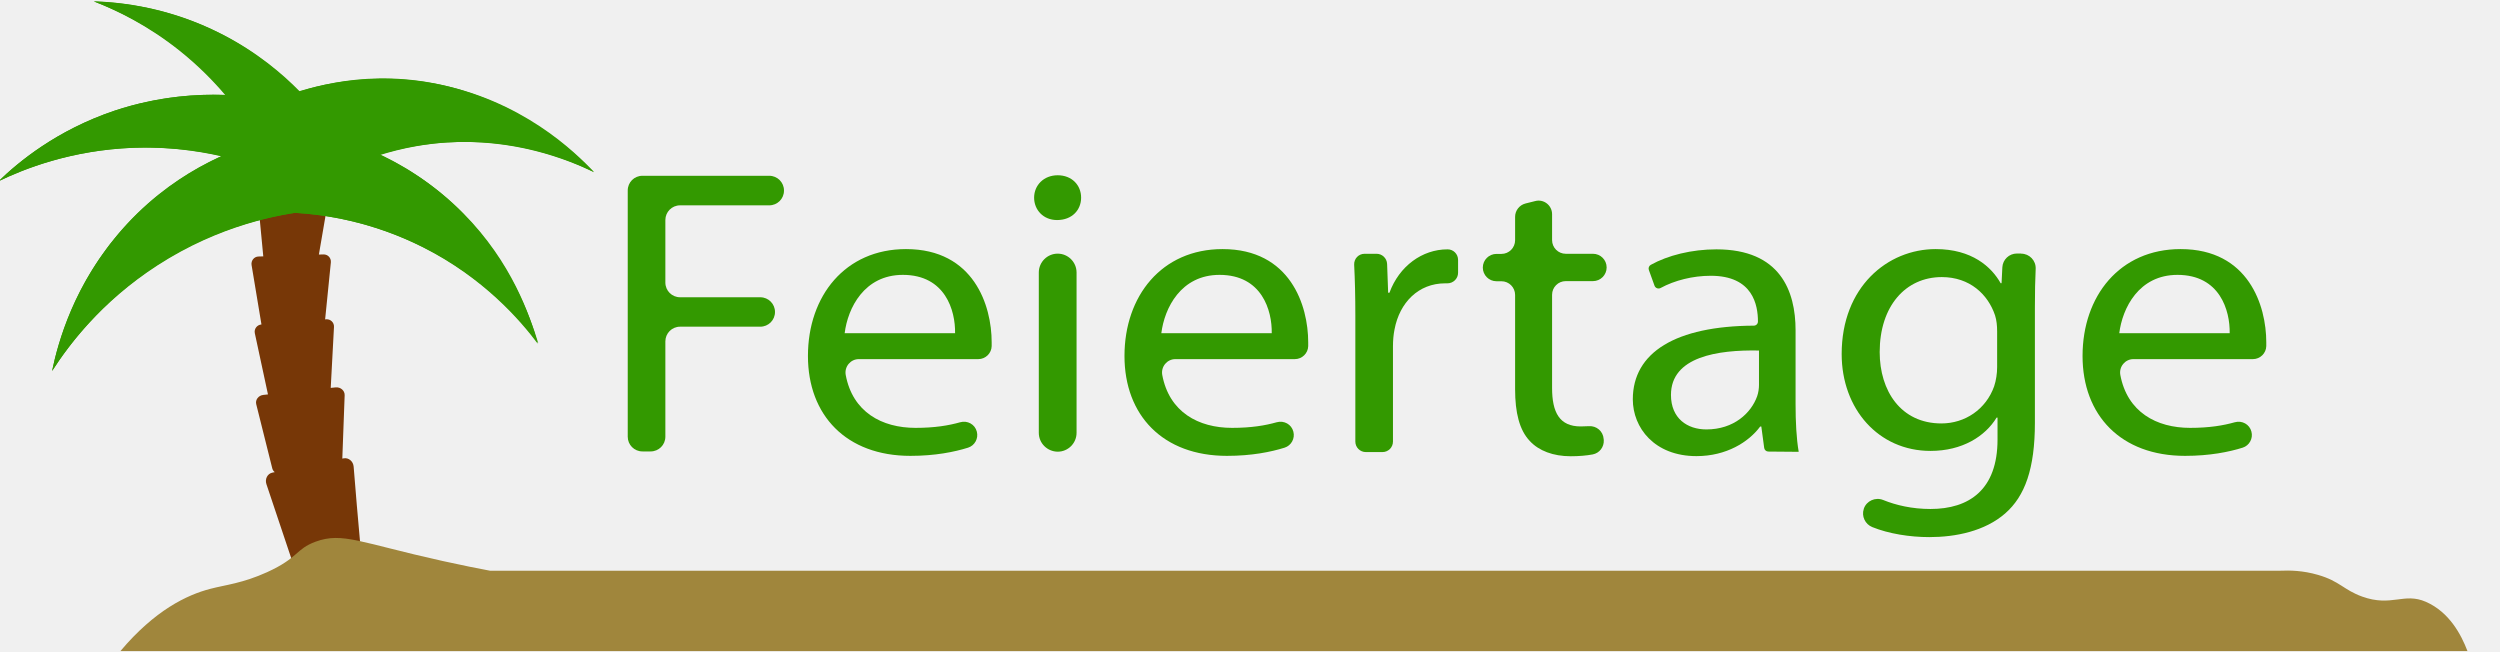
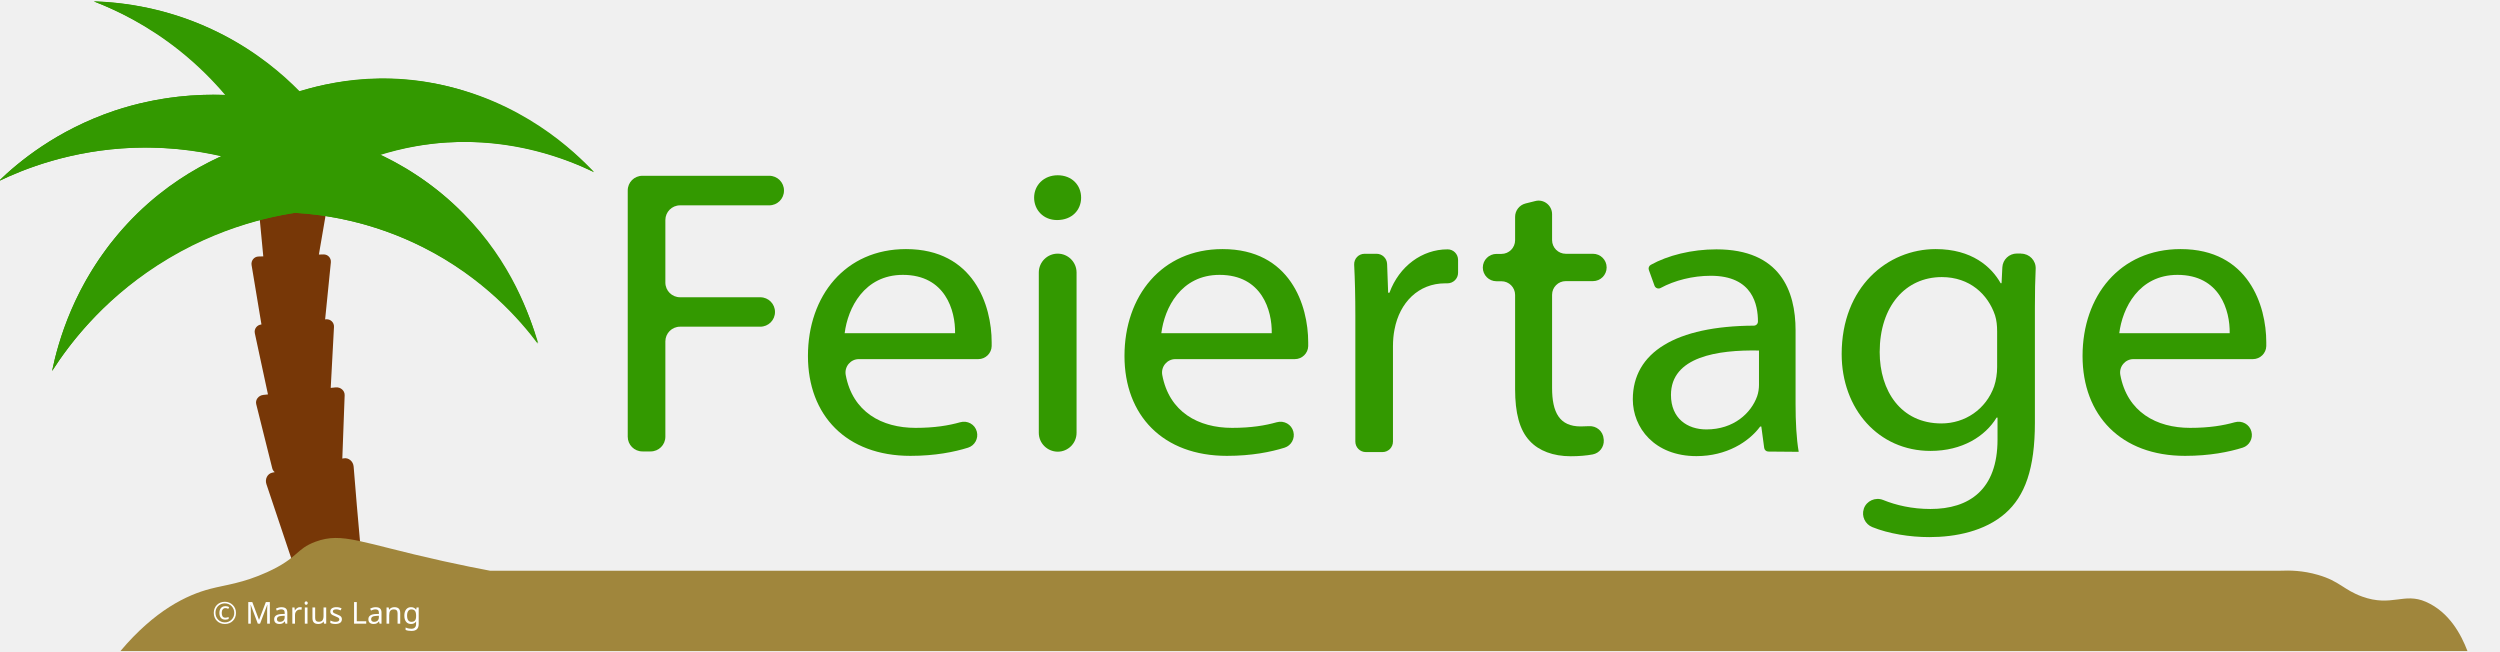
<svg xmlns="http://www.w3.org/2000/svg" version="1.1" id="Ebene_1" x="0px" y="0px" viewBox="0 0 1920 500" style="enable-background:new 0 0 1920 500;" xml:space="preserve">
  <style type="text/css">
	.st0{fill:#773707;}
	.st1{fill:#339900;}
	.st2{fill:#A0863C;}
+ 	.st3{fill:#FFFFFF;}
+ 	.st4{font-family:'MyriadPro-Regular';}
+ 	.st5{font-size:23.24px;}
</style>
  <g>
    <path class="st0" d="M271.6,358.4c-0.3-4.1-3.9-7.1-7.6-6.4l-1.1,0.2c0.6-16.2,1.2-32.4,1.8-48.7c0.1-3.5-3.1-6.3-6.8-6l-3.9,0.4   c0.8-15.6,1.7-31.2,2.5-46.8c0.2-3.4-2.6-6.1-6-5.9l-0.8,0.1c1.5-14.6,2.9-29.2,4.4-43.8c0.3-3.4-2.3-6.2-5.7-6.1l-3.5,0.1   c2-11.5,3.9-23,5.9-34.4c0.5-2.8-1.6-5.5-4.5-5.6l-42.8-1.6c-2.9-0.1-5.2,2.3-4.9,5.2c1.2,12.6,2.4,25.2,3.6,37.8l-3.7,0.1   c-3.4,0.1-5.8,3.2-5.3,6.5c2.5,15.2,5.1,30.4,7.6,45.7l-0.1,0c-3.3,0.3-5.7,3.4-5,6.7c3.4,15.7,6.7,31.3,10.1,47l-3.6,0.4   c-3.7,0.4-6.3,3.8-5.4,7.2c4.1,16.4,8.2,32.8,12.3,49.2c0.3,1.2,1,2.2,1.9,2.9l-1.9,0.4c-3.7,0.8-5.8,4.9-4.5,8.8   c6.3,18.7,12.5,37.4,18.8,56.1c1.1,3.2,4.2,5.2,7.3,4.6l41-8.4c3.1-0.6,5.1-3.6,4.9-7.1C274.8,397.7,273.2,378,271.6,358.4z" />
  </g>
  <path class="st1" d="M413.4,263.6c-13.7-18.2-41.9-50.6-88.6-73.9c-39.8-19.9-76.2-24.9-98-26.2c2.7-20.9,5.4-41.9,8.2-62.8  c22.6,3.9,73.7,16.3,118.9,61.6C390.5,199.1,406.5,240.7,413.4,263.6z" />
  <path class="st1" d="M456.3,132.3c-21.6-10.4-62.1-26-113.3-22.9c-55.3,3.3-95.7,26.8-115.8,40.6c-2-25.6-4-51.1-5.9-76.7  c21.6-8,72-22.7,133.5-4C404.7,84.5,439.1,114.8,456.3,132.3z" />
  <path class="st1" d="M40,284.8c12.3-19.1,37.4-52.8,80.8-80.9c47.9-31,93.6-39.3,116.6-41.9c-11.9-17.9-23.9-35.7-35.8-53.6  c-21.9,6.2-71,23.5-111.6,72.2C57.1,220,44.9,262,40,284.8z" />
  <path class="st1" d="M72.1,1.1c20.2,7.7,56.1,24.2,89.6,58.7c36.2,37.3,51.7,76.9,58.3,97.9c14.7-13.9,29.3-27.7,44-41.6  c-10.6-18.5-37.5-59.3-89.5-87.5C132.4,5.8,93.1,1.8,72.1,1.1z" />
  <path class="st1" d="M-1,139.2c19.2-9.3,55.6-23.9,103.6-25.7c51.9-1.9,91.7,12,111.7,20.5c-0.5-18.9-0.9-37.7-1.4-56.6  c-20.8-4.1-69.2-10.9-124.9,7.6C42.8,100.2,13.5,125-1,139.2z" />
  <g>
    <path class="st1" d="M493.4,135h97.4c6.3,0,11.3,5.1,11.3,11.3v0.1c0,6.3-5.1,11.3-11.3,11.3h-68.5c-6.3,0-11.3,5.1-11.3,11.3V217   c0,6.3,5.1,11.3,11.3,11.3h61.6c6.3,0,11.3,5.1,11.3,11.3v0c0,6.3-5.1,11.3-11.3,11.3h-61.6c-6.3,0-11.3,5.1-11.3,11.3v73.2   c0,6.3-5.1,11.3-11.3,11.3h-6.3c-6.3,0-11.3-5.1-11.3-11.3V146.3C482.1,140,487.1,135,493.4,135z" />
    <path class="st1" d="M659.6,275.8c-6.4,0-11.2,5.8-10.1,12.1c5.3,28.6,27.8,40.7,53.6,40.7c14.8,0,25.4-1.8,34.3-4.3   c5.6-1.6,11.4,1.6,12.8,7.2v0c1.4,5.2-1.6,10.7-6.7,12.3c-10.5,3.3-25.3,6.3-44.3,6.3c-49.2,0-78.7-31.1-78.7-76.7   c0-46.1,28.6-82.1,75.3-82.1c52.2,0,65.8,43.5,65.8,71.5c0,1.1,0,2.1,0,3c-0.1,5.5-4.7,10-10.2,10H659.6z M733.5,255.9   c0.3-17.4-7.5-44.8-40.1-44.8c-29.7,0-42.3,25.5-44.7,44.8H733.5z" />
    <path class="st1" d="M830.3,151.8c0,9.4-6.9,17.2-18.5,17.2c-10.5,0-17.6-7.8-17.6-17.2c0-9.5,7.4-17.2,18.1-17.2   C823.2,134.6,830.3,142.2,830.3,151.8z M797.8,332.4V209.3c0-8,6.5-14.5,14.5-14.5l0,0c8,0,14.5,6.5,14.5,14.5v123.1   c0,8-6.5,14.5-14.5,14.5l0,0C804.3,346.8,797.8,340.4,797.8,332.4z" />
    <path class="st1" d="M902.7,275.8c-6.4,0-11.2,5.8-10.1,12.1c5.3,28.6,27.8,40.7,53.6,40.7c14.8,0,25.4-1.8,34.3-4.3   c5.6-1.6,11.4,1.6,12.8,7.2l0,0c1.4,5.2-1.6,10.7-6.7,12.3c-10.5,3.3-25.3,6.3-44.3,6.3c-49.2,0-78.7-31.1-78.7-76.7   c0-46.1,28.6-82.1,75.3-82.1c52.2,0,65.8,43.5,65.8,71.5c0,1.1,0,2.1,0,3c-0.1,5.5-4.7,10-10.2,10H902.7z M976.7,255.9   c0.3-17.4-7.5-44.8-40.1-44.8c-29.7,0-42.3,25.5-44.7,44.8H976.7z" />
    <path class="st1" d="M1040.9,242.2c0-14.4-0.3-27.1-0.9-38.9c-0.2-4.6,3.4-8.4,8-8.4h9.2c4.3,0,7.9,3.4,8.1,7.8l0.8,22.1h1   c7.5-20.4,25.1-33.3,44.6-33.3c0,0,0.1,0,0.1,0c4.4,0,8,3.6,8,8.1v9.9c0,4.5-3.7,8.1-8.2,8.1c-0.5,0-1.1,0-1.7,0   c-20.5,0-35,14.7-38.9,35.4c-0.8,3.9-1.2,8.4-1.2,12.9v73.2c0,4.5-3.6,8.1-8.1,8.1H1049c-4.5,0-8.1-3.6-8.1-8.1V242.2z" />
    <path class="st1" d="M1192,164.5v19.9c0,5.8,4.7,10.5,10.5,10.5h20.9c5.8,0,10.5,4.7,10.5,10.5v0c0,5.8-4.7,10.5-10.5,10.5h-20.9   c-5.8,0-10.5,4.7-10.5,10.5v71.5c0,18.9,5.7,29.6,22,29.6c2.3,0,4.4-0.1,6.3-0.2c5.8-0.4,10.9,3.9,11.3,9.8l0.1,0.9   c0.3,5.3-3.3,10-8.5,11c-4.8,0.9-10.5,1.4-16.9,1.4c-13.4,0-24.5-4.2-31.4-11.7c-8-8.4-11.3-21.8-11.3-39.7v-72.5   c0-5.8-4.7-10.5-10.5-10.5h-3.8c-5.8,0-10.5-4.7-10.5-10.5v0c0-5.8,4.7-10.5,10.5-10.5h3.8c5.8,0,10.5-4.7,10.5-10.5v-18   c0-4.8,3.3-9,7.9-10.2l7.6-1.9C1185.6,152.7,1192,157.7,1192,164.5z" />
    <path class="st1" d="M1358.1,346.8c-1.6,0-3-1.2-3.2-2.8l-2.2-16.4h-0.9c-8.8,11.9-26,22.7-48.9,22.7c-32.3,0-48.9-21.8-48.9-43.6   c0-36.2,33.2-56.3,92.9-56.6c1.8,0,3.2-1.4,3.2-3.2l0,0c0-12.4-3.7-35.2-36.4-35.1c-13.5,0-27.6,3.5-38.4,9.4   c-1.7,0.9-3.9,0.1-4.6-1.7l-4.4-12.2c-0.5-1.5,0.1-3.1,1.5-3.9c13.1-7.3,31.4-11.9,50.4-11.9c48.9,0,60.8,31.8,60.8,62.2v56.9   c0,13,0.6,25.9,2.4,36.4c0,0,0,0,0,0L1358.1,346.8z M1350.8,269.2c-31.5-0.6-67.5,4.7-67.5,34.1c0,18.1,12.6,26.5,27.2,26.5   c21.1,0,34.4-12.6,39-25.5c1-2.9,1.4-6.1,1.4-8.7V269.2z" />
    <path class="st1" d="M1552.2,194.8c6.4,0,11.5,5.3,11.2,11.7c-0.4,8.2-0.6,17.7-0.6,29.9v88.3c0,35.2-7.6,56.3-22.8,69.6   c-15.7,13.7-38.1,18.2-58.3,18.2c-15.1,0-31.2-2.6-43.8-7.7c-5.5-2.2-8.4-8.4-6.5-14l0-0.1c2.1-6.1,8.9-9.1,14.9-6.7   c9.8,4,22.2,6.9,36.3,6.9c29.7,0,51.5-14.8,51.5-53.3v-16.9h-0.7c-8.7,14.3-26.2,25.6-50.8,25.6c-39.9,0-68.2-32.2-68.2-74.4   c0-51.6,35.3-80.6,72.2-80.6c27.8,0,42.8,13.6,49.9,26.2h0.7l0.6-12.2c0.3-5.9,5.2-10.6,11.2-10.6H1552.2z M1533.8,254.6   c0-4.5-0.4-8.6-1.6-12.4c-5.4-16.1-19.4-29.4-40.9-29.4c-27.8,0-47.7,22.3-47.7,57.6c0,29.7,16.2,54.8,47.4,54.8   c18.1,0,34.2-10.8,40.5-28.5c1.5-4.5,2.3-9.9,2.3-14.7V254.6z" />
    <path class="st1" d="M1638.5,275.8c-6.4,0-11.2,5.8-10.1,12.1c5.3,28.6,27.8,40.7,53.6,40.7c14.8,0,25.4-1.8,34.3-4.3   c5.6-1.6,11.4,1.6,12.8,7.2v0c1.4,5.2-1.6,10.7-6.7,12.3c-10.5,3.3-25.3,6.3-44.3,6.3c-49.2,0-78.7-31.1-78.7-76.7   c0-46.1,28.6-82.1,75.3-82.1c52.2,0,65.8,43.5,65.8,71.5c0,1.1,0,2.1,0,3c-0.1,5.5-4.7,10-10.2,10H1638.5z M1712.4,255.9   c0.3-17.4-7.5-44.8-40.1-44.8c-29.7,0-42.3,25.5-44.7,44.8H1712.4z" />
  </g>
  <path class="st2" d="M1863.1,462.2c-16.9-7.4-26.3,4.1-48.9-4c-14.4-5.2-17.1-11.8-34-16.7c-11.6-3.4-21.9-3.5-28.7-3.2H376.3  c-8.1-1.5-20.7-4-36.1-7.4c-63.2-14-77.1-22.5-97.8-14.9c-15.5,5.7-12.9,12.3-37.2,23.4c-19,8.6-31.7,9.7-43.6,12.8  c-18.1,4.7-42.6,16.4-69.1,47.8h258.2h34h1366.8h1H1895C1890.2,487.4,1881.1,470.1,1863.1,462.2z" />
  <path class="st1" d="M226.7,163.4c21.8,1.3,58.3,6.4,98.3,26.6c46.4,23.5,74.4,55.8,88,74c-5.7-21.2-20-62.6-57-100  c-23-23.3-47-37-64-45c15.5-4.8,35.9-9.4,60-10c47.1-1.2,83.9,13.2,104,23c-14.2-15.2-55.7-55.7-123-68c-45.5-8.3-82.9,0-103,6  c-12.8-13-32.5-30-60-44C130.2,5.7,93.4,1.7,72,1c18.1,7.1,41.8,18.7,66,38c14.5,11.6,26,23.4,35,34c-19.7-0.8-50.2,0.4-85,12  c-44,14.8-73.6,39.2-89,54c20-9.6,52.4-22,94-25c31.6-2.3,58.1,1.7,77,6c-18.7,8.6-48,25-75,55c-38.3,42.4-50.6,88.3-55,110  c13.6-21.3,42.4-60,93-89C169.7,174.9,204.1,166.8,226.7,163.4z" />
+   <text transform="matrix(1 0 0 1 163.0444 478.9922)" class="st3 st4 st5">© Marius Lang</text>
</svg>
